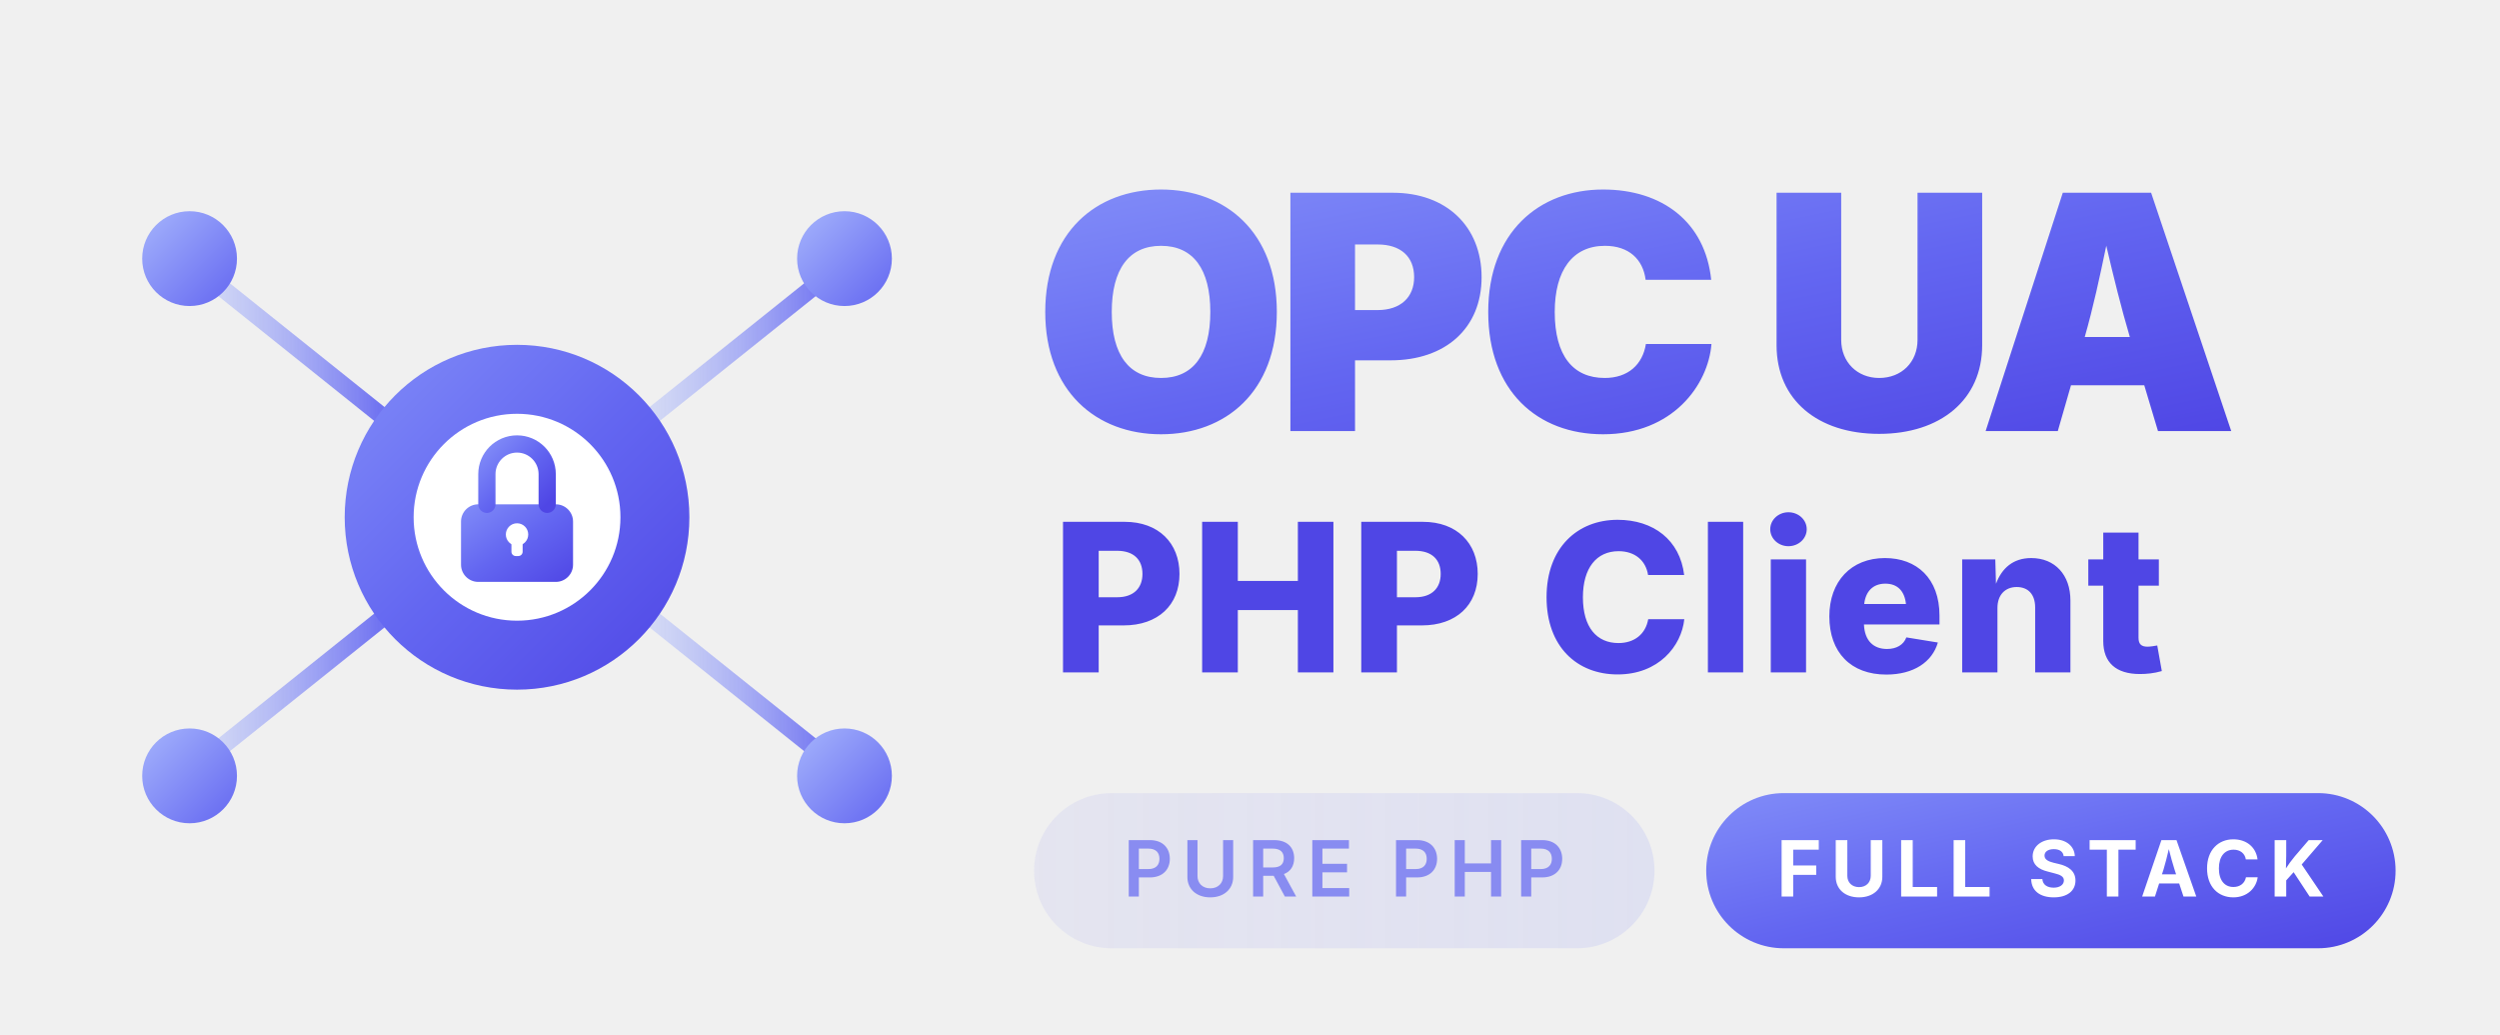
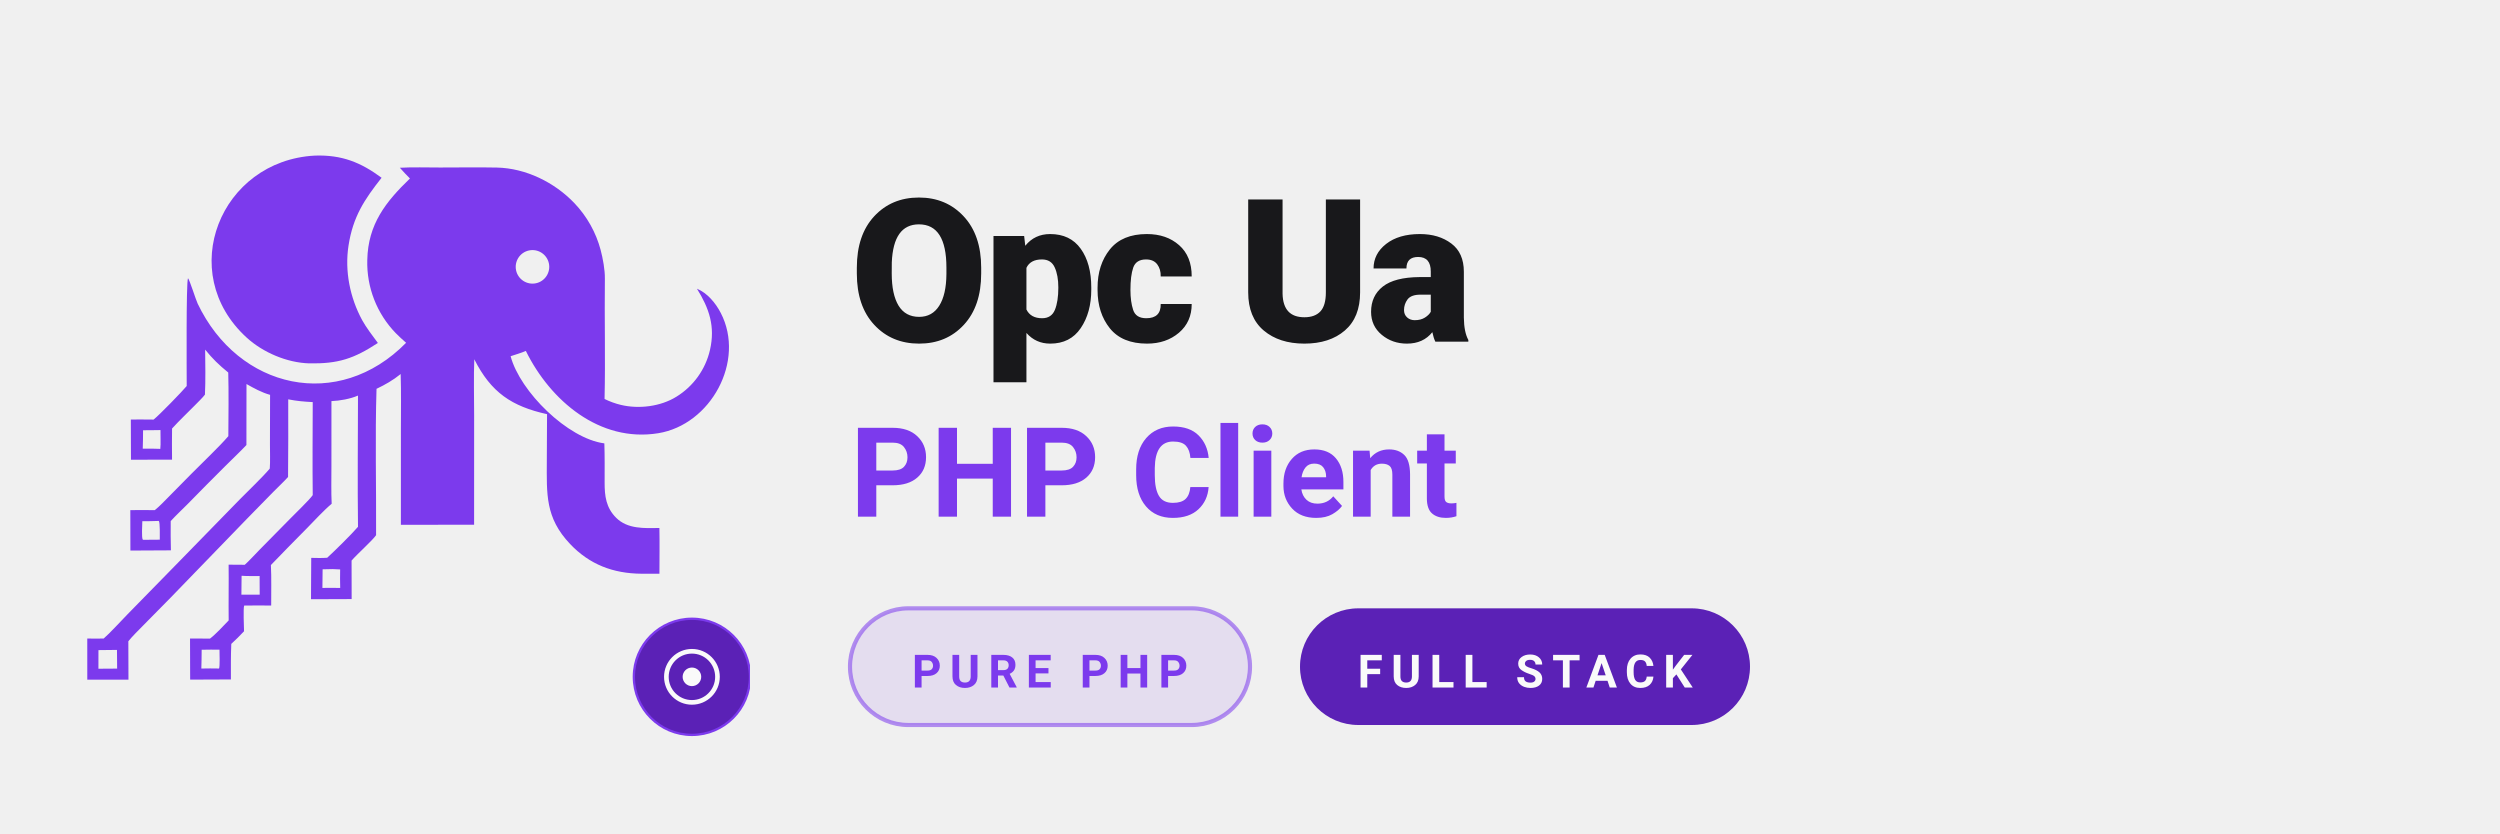
- <svg xmlns="http://www.w3.org/2000/svg" viewBox="0 0 290 120" width="290" height="120">
-   <defs>
-     <linearGradient id="brand" x1="0%" y1="0%" x2="100%" y2="100%">
-       <stop offset="0%" stop-color="#818CF8" />
-       <stop offset="50%" stop-color="#6366F1" />
-       <stop offset="100%" stop-color="#4F46E5" />
-     </linearGradient>
-     <linearGradient id="node" x1="0%" y1="0%" x2="100%" y2="100%">
-       <stop offset="0%" stop-color="#A5B4FC" />
-       <stop offset="100%" stop-color="#6366F1" />
-     </linearGradient>
-     <linearGradient id="line" x1="0%" y1="0%" x2="100%" y2="0%">
-       <stop offset="0%" stop-color="#A5B4FC" stop-opacity="0.4" />
-       <stop offset="100%" stop-color="#6366F1" stop-opacity="0.9" />
-     </linearGradient>
-     <linearGradient id="badge1" x1="0%" y1="0%" x2="100%" y2="0%">
-       <stop offset="0%" stop-color="#6366F1" stop-opacity="0.08" />
-       <stop offset="100%" stop-color="#818CF8" stop-opacity="0.15" />
-     </linearGradient>
-   </defs>
-   <g transform="translate(16, 16)">
-     <line x1="60" y1="32" x2="80" y2="16" stroke="url(#line)" stroke-width="2" stroke-linecap="round" />
-     <line x1="60" y1="56" x2="80" y2="72" stroke="url(#line)" stroke-width="2" stroke-linecap="round" />
-     <line x1="28" y1="32" x2="8" y2="16" stroke="url(#line)" stroke-width="2" stroke-linecap="round" />
-     <line x1="28" y1="56" x2="8" y2="72" stroke="url(#line)" stroke-width="2" stroke-linecap="round" />
-     <circle cx="44" cy="44" r="20" fill="url(#brand)" />
-     <circle cx="44" cy="44" r="12" fill="white" />
-     <circle cx="82" cy="14" r="5.5" fill="url(#node)" />
-     <circle cx="82" cy="74" r="5.5" fill="url(#node)" />
-     <circle cx="6" cy="14" r="5.5" fill="url(#node)" />
-     <circle cx="6" cy="74" r="5.5" fill="url(#node)" />
-     <rect x="37.5" y="42.5" width="13" height="9" rx="2" fill="url(#brand)" />
-     <path d="M40.5 42.5 V39 a3.5 3.5 0 0 1 7 0 V42.5" fill="none" stroke="url(#brand)" stroke-width="2" stroke-linecap="round" />
-     <circle cx="44" cy="46" r="1.3" fill="white" />
-     <rect x="43.35" y="46" width="1.3" height="2.5" rx="0.5" fill="white" />
+ <svg xmlns="http://www.w3.org/2000/svg" width="600" height="200" viewBox="0 0 600 200">
+   <svg x="20" y="20" width="160" height="160" viewBox="236 229 574 574">
+     <defs>
+       <mask id="cutouts" maskUnits="userSpaceOnUse" x="236" y="229" width="574" height="574">
+         <rect x="236" y="229" width="574" height="574" fill="white" />
+         <path fill="black" d="M619.618 372.914C627.415 371.2 635.123 376.141 636.822 383.941C638.521 391.742 633.565 399.441 625.761 401.124C617.978 402.803 610.306 397.864 608.612 390.085C606.918 382.305 611.842 374.623 619.618 372.914Z" />
+         <path fill="black" d="M249.02 717.001L264.969 716.824L265.105 732.919L248.992 733.027C249.066 727.737 249.012 722.304 249.02 717.001Z" />
+         <path fill="black" d="M337.884 716.685C342.891 716.534 348.206 716.604 353.238 716.586C353.258 719.136 353.693 731.506 352.834 732.844C347.76 732.736 342.685 732.743 337.612 732.866C337.842 727.777 337.79 721.858 337.884 716.685Z" />
+         <path fill="black" d="M372.261 652.986C376.872 653.36 383.045 653.203 387.774 653.214C387.735 658.522 387.82 663.963 387.845 669.283L372.098 669.284L372.261 652.986Z" />
+         <path fill="black" d="M450.732 647.235L457.119 647.532C456.932 652.779 457.088 658.203 457.162 663.466L449.213 663.39L441.844 663.451L442.02 647.421L450.732 647.235Z" />
+         <path fill="black" d="M300.999 605.764C302.133 607.16 301.801 619.237 301.826 621.916L287.516 622.03L287.125 621.79C286.069 620.116 286.714 608.775 286.791 606.033C291.528 606.039 296.265 605.949 300.999 605.764Z" />
+         <path fill="black" d="M287.424 527.696C292.289 527.738 297.534 527.595 302.424 527.544C302.318 532.34 302.801 539.208 302.272 543.727C297.452 543.436 292.025 543.552 287.154 543.55C287.392 538.451 287.375 532.831 287.424 527.696Z" />
+       </mask>
+     </defs>
+     <g mask="url(#cutouts)">
+       <path fill="#7C3AED" d="M508.526 301.692C518.464 301.076 532.852 301.47 543.15 301.479C559.15 301.493 576.102 301.178 592.027 301.521C616.978 302.057 641.774 314.259 658.886 332.24C669.629 343.543 677.366 357.359 681.391 372.424C683.345 379.859 685.141 389.46 685.047 397.177C684.628 431.614 685.585 466.356 684.773 500.768C689.267 502.994 693.995 504.709 698.871 505.882C714.32 509.575 733.022 507.292 746.635 498.821C761.265 489.825 771.676 475.337 775.537 458.601C780.198 438.288 774.866 422.727 764.318 405.826C773.348 409.586 780.413 418.171 784.839 426.715C806.298 468.138 776.167 522.962 730.927 530.269C680.586 538.4 638.086 502.236 617.005 459.401C613.579 460.934 607.617 462.713 603.889 463.946C612.006 494.435 653.006 534.884 684.599 538.999C684.969 550.017 684.848 561.627 684.829 572.764C684.809 584.385 686.04 594.362 694.762 603.061C704.582 612.854 718.911 612.049 731.993 611.86C732.252 624.738 732.034 638.295 732.02 651.223L716.508 651.227C692.146 651.023 671.844 643.287 655.076 625.609C633.584 602.951 635.008 582.577 635.058 554.254C635.053 540.788 635.118 527.321 635.253 513.855C604.758 507.056 587.046 495.2 572.605 466.584C572.005 481.468 572.482 500.011 572.482 515.117L572.456 609.023L509.406 609.127L509.428 527.211C509.438 511.474 509.734 494.922 509.22 479.296C502.637 484.646 496.043 488.383 488.44 492.018C487.135 532.584 488.3 577.153 488.056 618.047C484.779 622.767 472.039 634.04 466.954 639.905L467.022 673.059L432.021 673.186C432.01 661.314 432.077 649.442 432.22 637.571C436.993 637.674 441.203 637.809 445.983 637.47C452.572 631.466 466.738 617.475 472.484 610.843C472.004 573.483 472.435 535.268 472.481 497.834C465.802 500.725 456.872 502.334 449.625 502.604L449.603 559.033C449.598 569.155 449.324 581.016 449.819 591.003C443.541 596.143 434.432 606.006 428.497 612.069C418.085 622.554 407.75 633.117 397.495 643.756C398.076 654.998 397.69 667.223 397.746 678.606C390.098 678.512 382.321 678.598 374.662 678.615L374.447 678.803C373.635 680.787 374.245 697.429 374.364 700.77C370.6 704.844 367.427 707.87 363.393 711.632C362.943 721.949 363.044 731.935 363.058 742.259L327.978 742.404L327.868 707.011L345.06 707.082C349.619 703.703 357.027 695.707 361.139 691.434C360.933 675.451 361.293 659.497 361.086 643.432C365.693 643.407 370.385 643.492 375 643.53C378.926 640.009 383.844 634.532 387.727 630.602C396.633 621.675 405.483 612.691 414.276 603.653C417.882 599.961 431.187 587.095 433.512 583.544C433.193 557.059 433.46 529.999 433.506 503.471C425.54 503.011 420.225 502.603 412.409 501.089C412.504 523.373 412.457 545.658 412.268 567.943C408.693 571.894 403.62 576.664 399.738 580.588L376.832 603.98L311.001 671.98L287.32 695.994C283.466 699.928 278.083 705.176 274.754 709.372L274.862 742.446L239.401 742.436L239.389 707.008C244.101 707.144 248.816 707.145 253.529 707.011C258.447 702.855 269.044 691.272 274.048 686.159L317.58 641.676L370.639 587.298C377.859 579.913 390.428 568.017 396.522 560.705C396.998 555.202 396.658 545.661 396.673 539.762L396.787 497.209C389.692 495.268 382.843 491.503 376.476 487.894L376.416 540.427C370.869 546.323 364.047 552.707 358.229 558.523C347.333 569.364 336.515 580.283 325.774 591.278C320.843 596.25 315.988 600.716 311.233 605.902C311.133 614.301 311.189 622.7 311.403 631.097L276.531 631.277L276.46 596.471C283.399 596.331 290.566 596.449 297.524 596.485C301.39 593.432 306.181 588.336 309.782 584.709L329.056 565.168C338.421 555.646 352.671 542.29 360.849 532.791C360.94 515.742 361.251 494.762 360.773 478.005C352.646 471.362 347.428 466.332 340.885 458.282C341.022 470.381 341.295 485.04 340.708 497.011C338.883 499.5 334.27 503.946 332.02 506.25C325.503 512.927 318.657 519.271 312.393 526.208C312.276 535.155 312.272 544.102 312.381 553.049L277.007 553.056L276.899 518.45C283.34 518.356 290.026 518.475 296.486 518.507C300.985 515.058 321.443 493.992 325.005 489.614C325.02 479.545 324.439 400.774 326.105 396.771C327.43 397.934 332.831 415.296 334.42 418.631C369.606 492.484 455.516 511.83 513.905 452.39C510.898 449.717 507.787 446.963 504.99 444.074C488.662 427.236 479.824 404.519 480.481 381.074C481.121 350.273 496.349 331.033 517.208 310.924C514.047 307.815 511.481 304.991 508.526 301.692Z" />
+       <path fill="#7C3AED" d="M435.37 291.216C458.422 290.471 474.641 296.883 492.791 310.302C477.907 329.183 468.189 343.784 464.329 368.703C460.95 390.519 465.547 413.479 476.036 432.833C479.477 439.181 485.253 446.638 489.598 452.545C468.847 466.134 455.424 470.551 430.452 470.109C411.404 469.564 390.73 460.745 376.781 448.065C315.012 391.915 353.971 295.559 435.37 291.216Z" />
+     </g>
+     <g>
+       <circle cx="760" cy="740" r="50" fill="#5B21B6" stroke="#7C3AED" stroke-width="2" />
+       <circle cx="760" cy="740" r="22" fill="none" stroke="#FAFAFA" stroke-width="4" />
+       <circle cx="760" cy="740" r="8" fill="#FAFAFA" />
+     </g>
+   </svg>
+   <g font-family="system-ui, -apple-system, Segoe UI, Roboto, Inter, sans-serif">
+     <text x="204" y="82" font-size="48" font-weight="800" letter-spacing="-1" fill="#18181B">Opc Ua</text>
+     <text x="204" y="124" font-size="30" font-weight="700" fill="#7C3AED">PHP Client</text>
+     <rect x="204" y="146" width="96" height="28" rx="14" fill="rgba(124,58,237,0.10)" stroke="rgba(124,58,237,0.55)" stroke-width="1" />
+     <text x="252" y="165" font-size="11" font-weight="700" letter-spacing="2" fill="#7C3AED" text-anchor="middle">PURE PHP</text>
+     <rect x="312" y="146" width="108" height="28" rx="14" fill="#5B21B6" />
+     <text x="366" y="165" font-size="11" font-weight="700" letter-spacing="2" fill="#FAFAFA" text-anchor="middle">FULL STACK</text>
  </g>
-   <text x="120" y="50" font-family="system-ui, -apple-system, 'Segoe UI', sans-serif" font-size="38" font-weight="900" fill="url(#brand)" letter-spacing="-1.5">
-     OPC UA
-   </text>
-   <text x="122" y="78" font-family="system-ui, -apple-system, 'Segoe UI', sans-serif" font-size="24" font-weight="800" fill="#4F46E5" letter-spacing="0.5">
-     PHP Client
-   </text>
-   <rect x="120" y="92" width="72" height="18" rx="9" fill="url(#badge1)" />
-   <text x="156" y="104" font-family="system-ui, -apple-system, 'Segoe UI', sans-serif" font-size="9" font-weight="600" fill="#6366F1" text-anchor="middle" letter-spacing="1" opacity="0.7">
-     PURE PHP
-   </text>
-   <rect x="198" y="92" width="80" height="18" rx="9" fill="url(#brand)" />
-   <text x="238" y="104" font-family="system-ui, -apple-system, 'Segoe UI', sans-serif" font-size="9" font-weight="700" fill="white" text-anchor="middle" letter-spacing="1">
-     FULL STACK
-   </text>
</svg>
